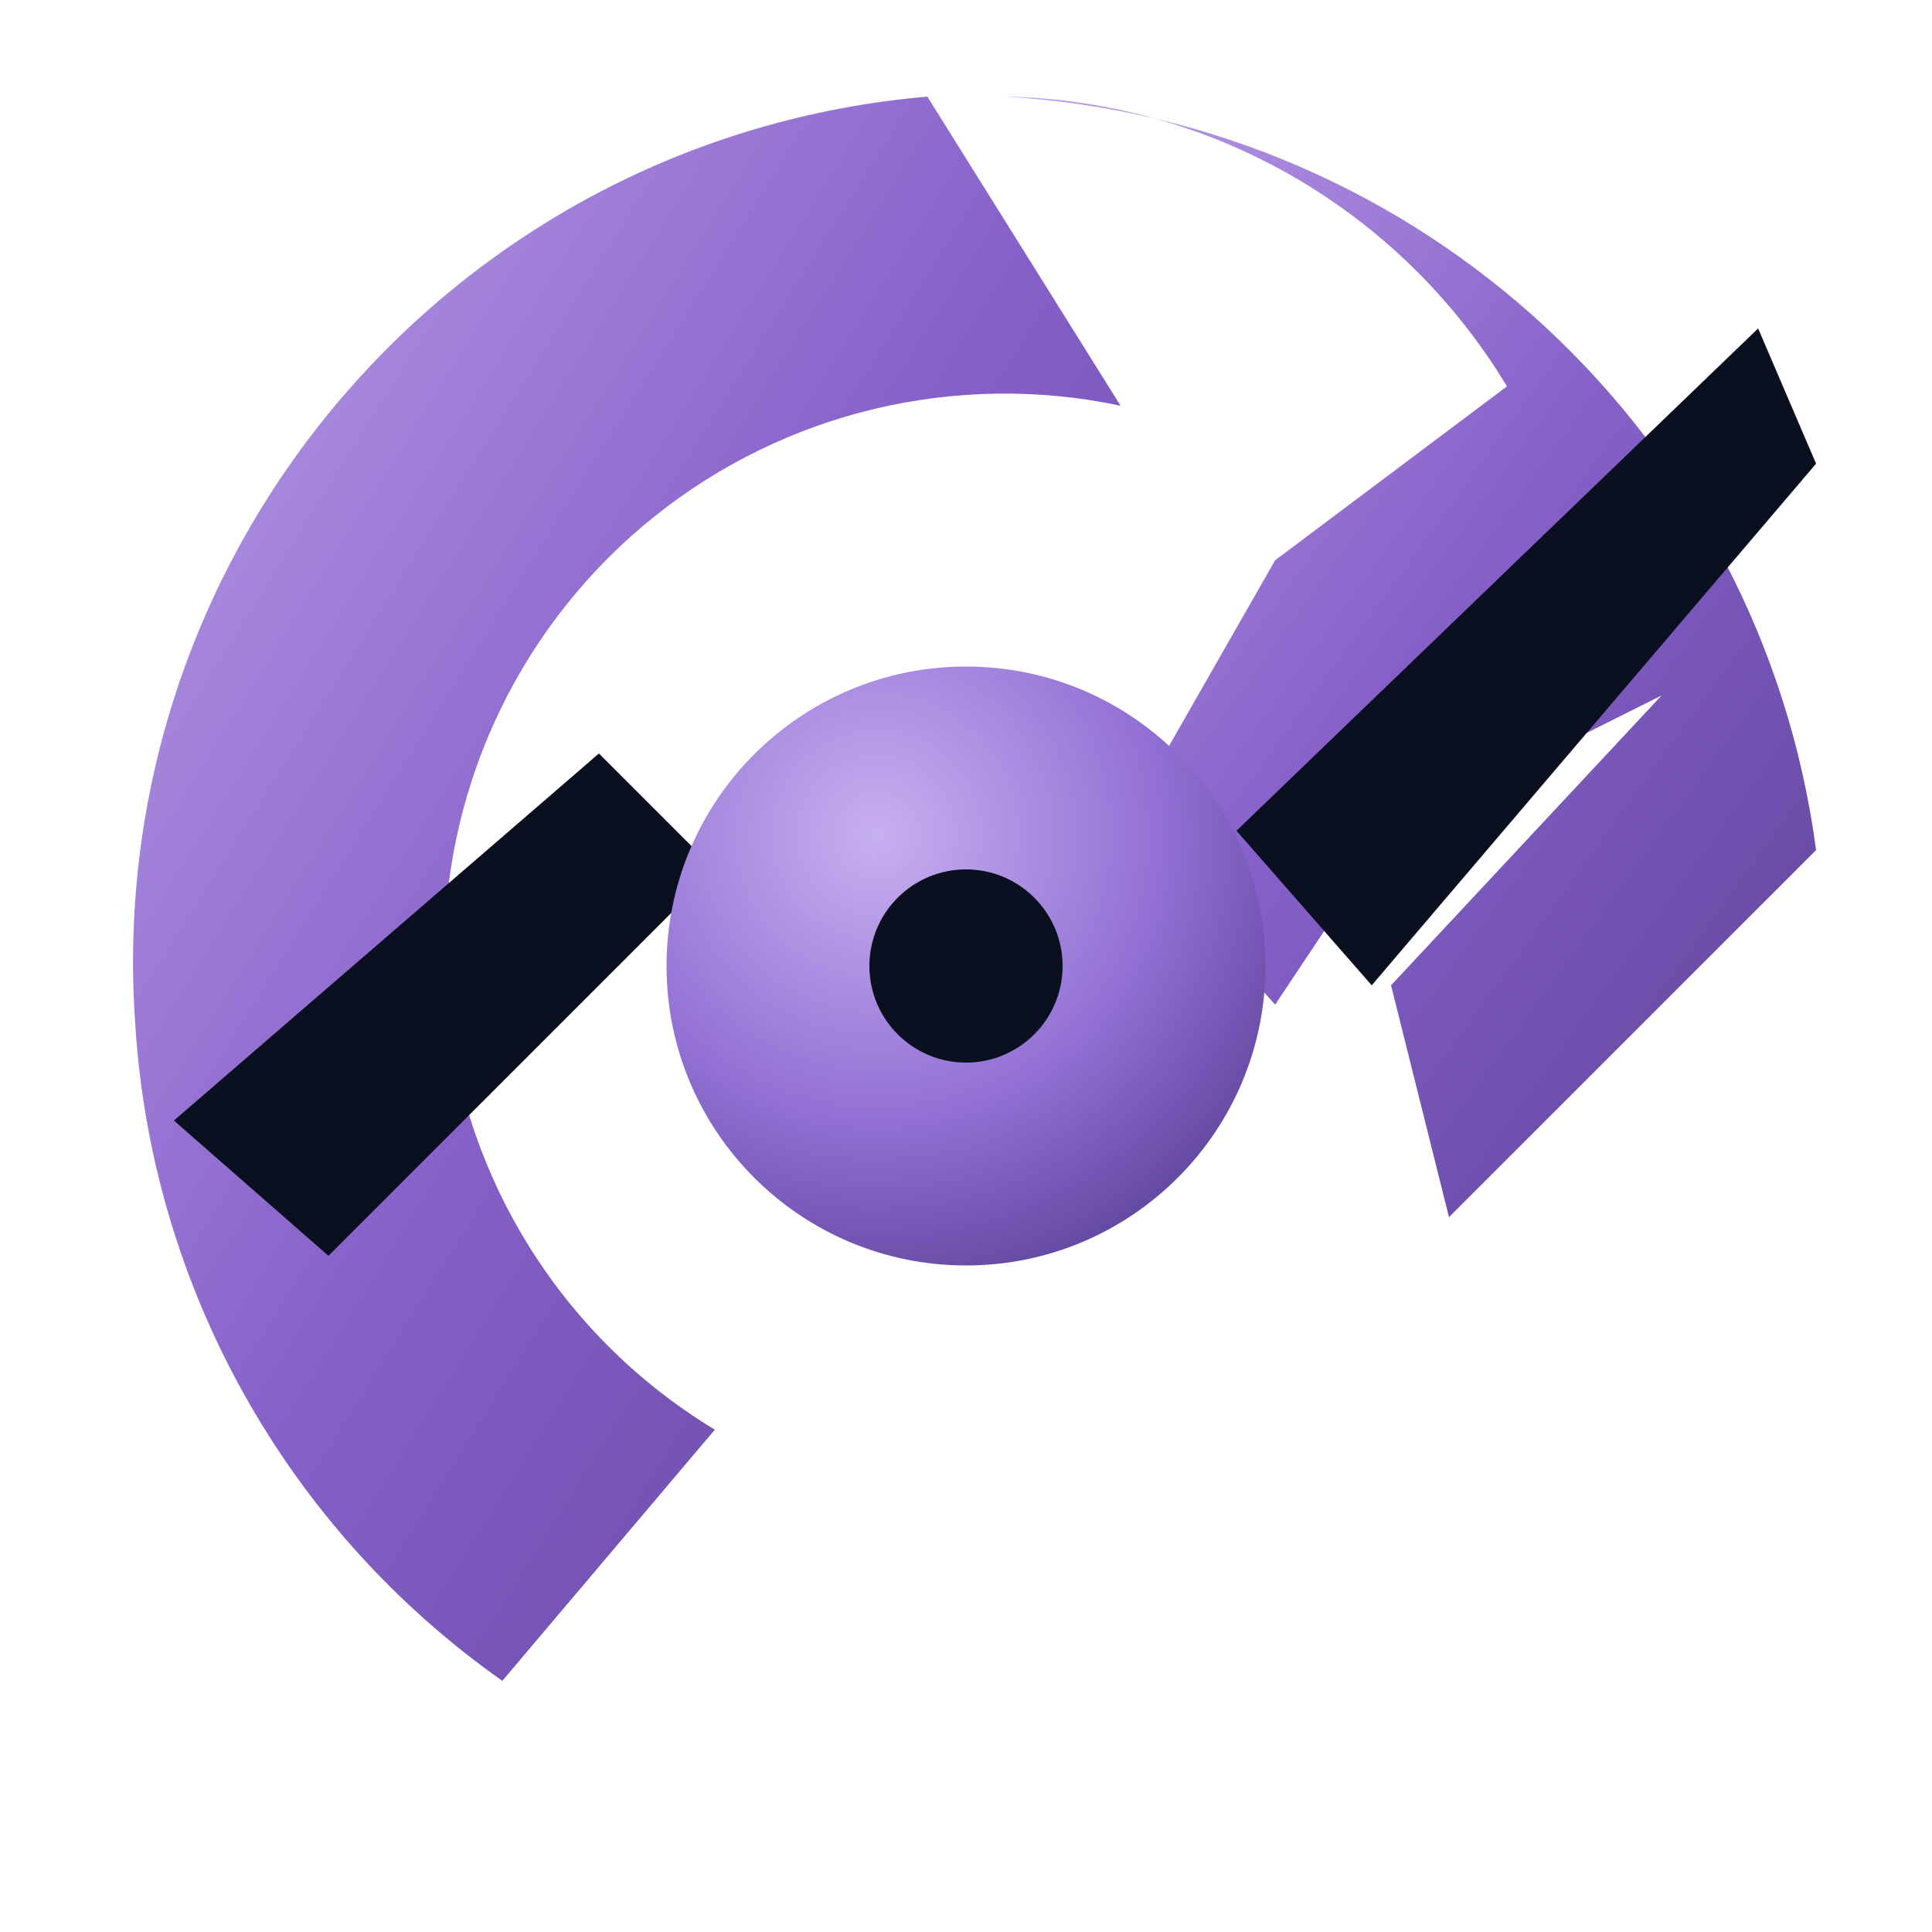
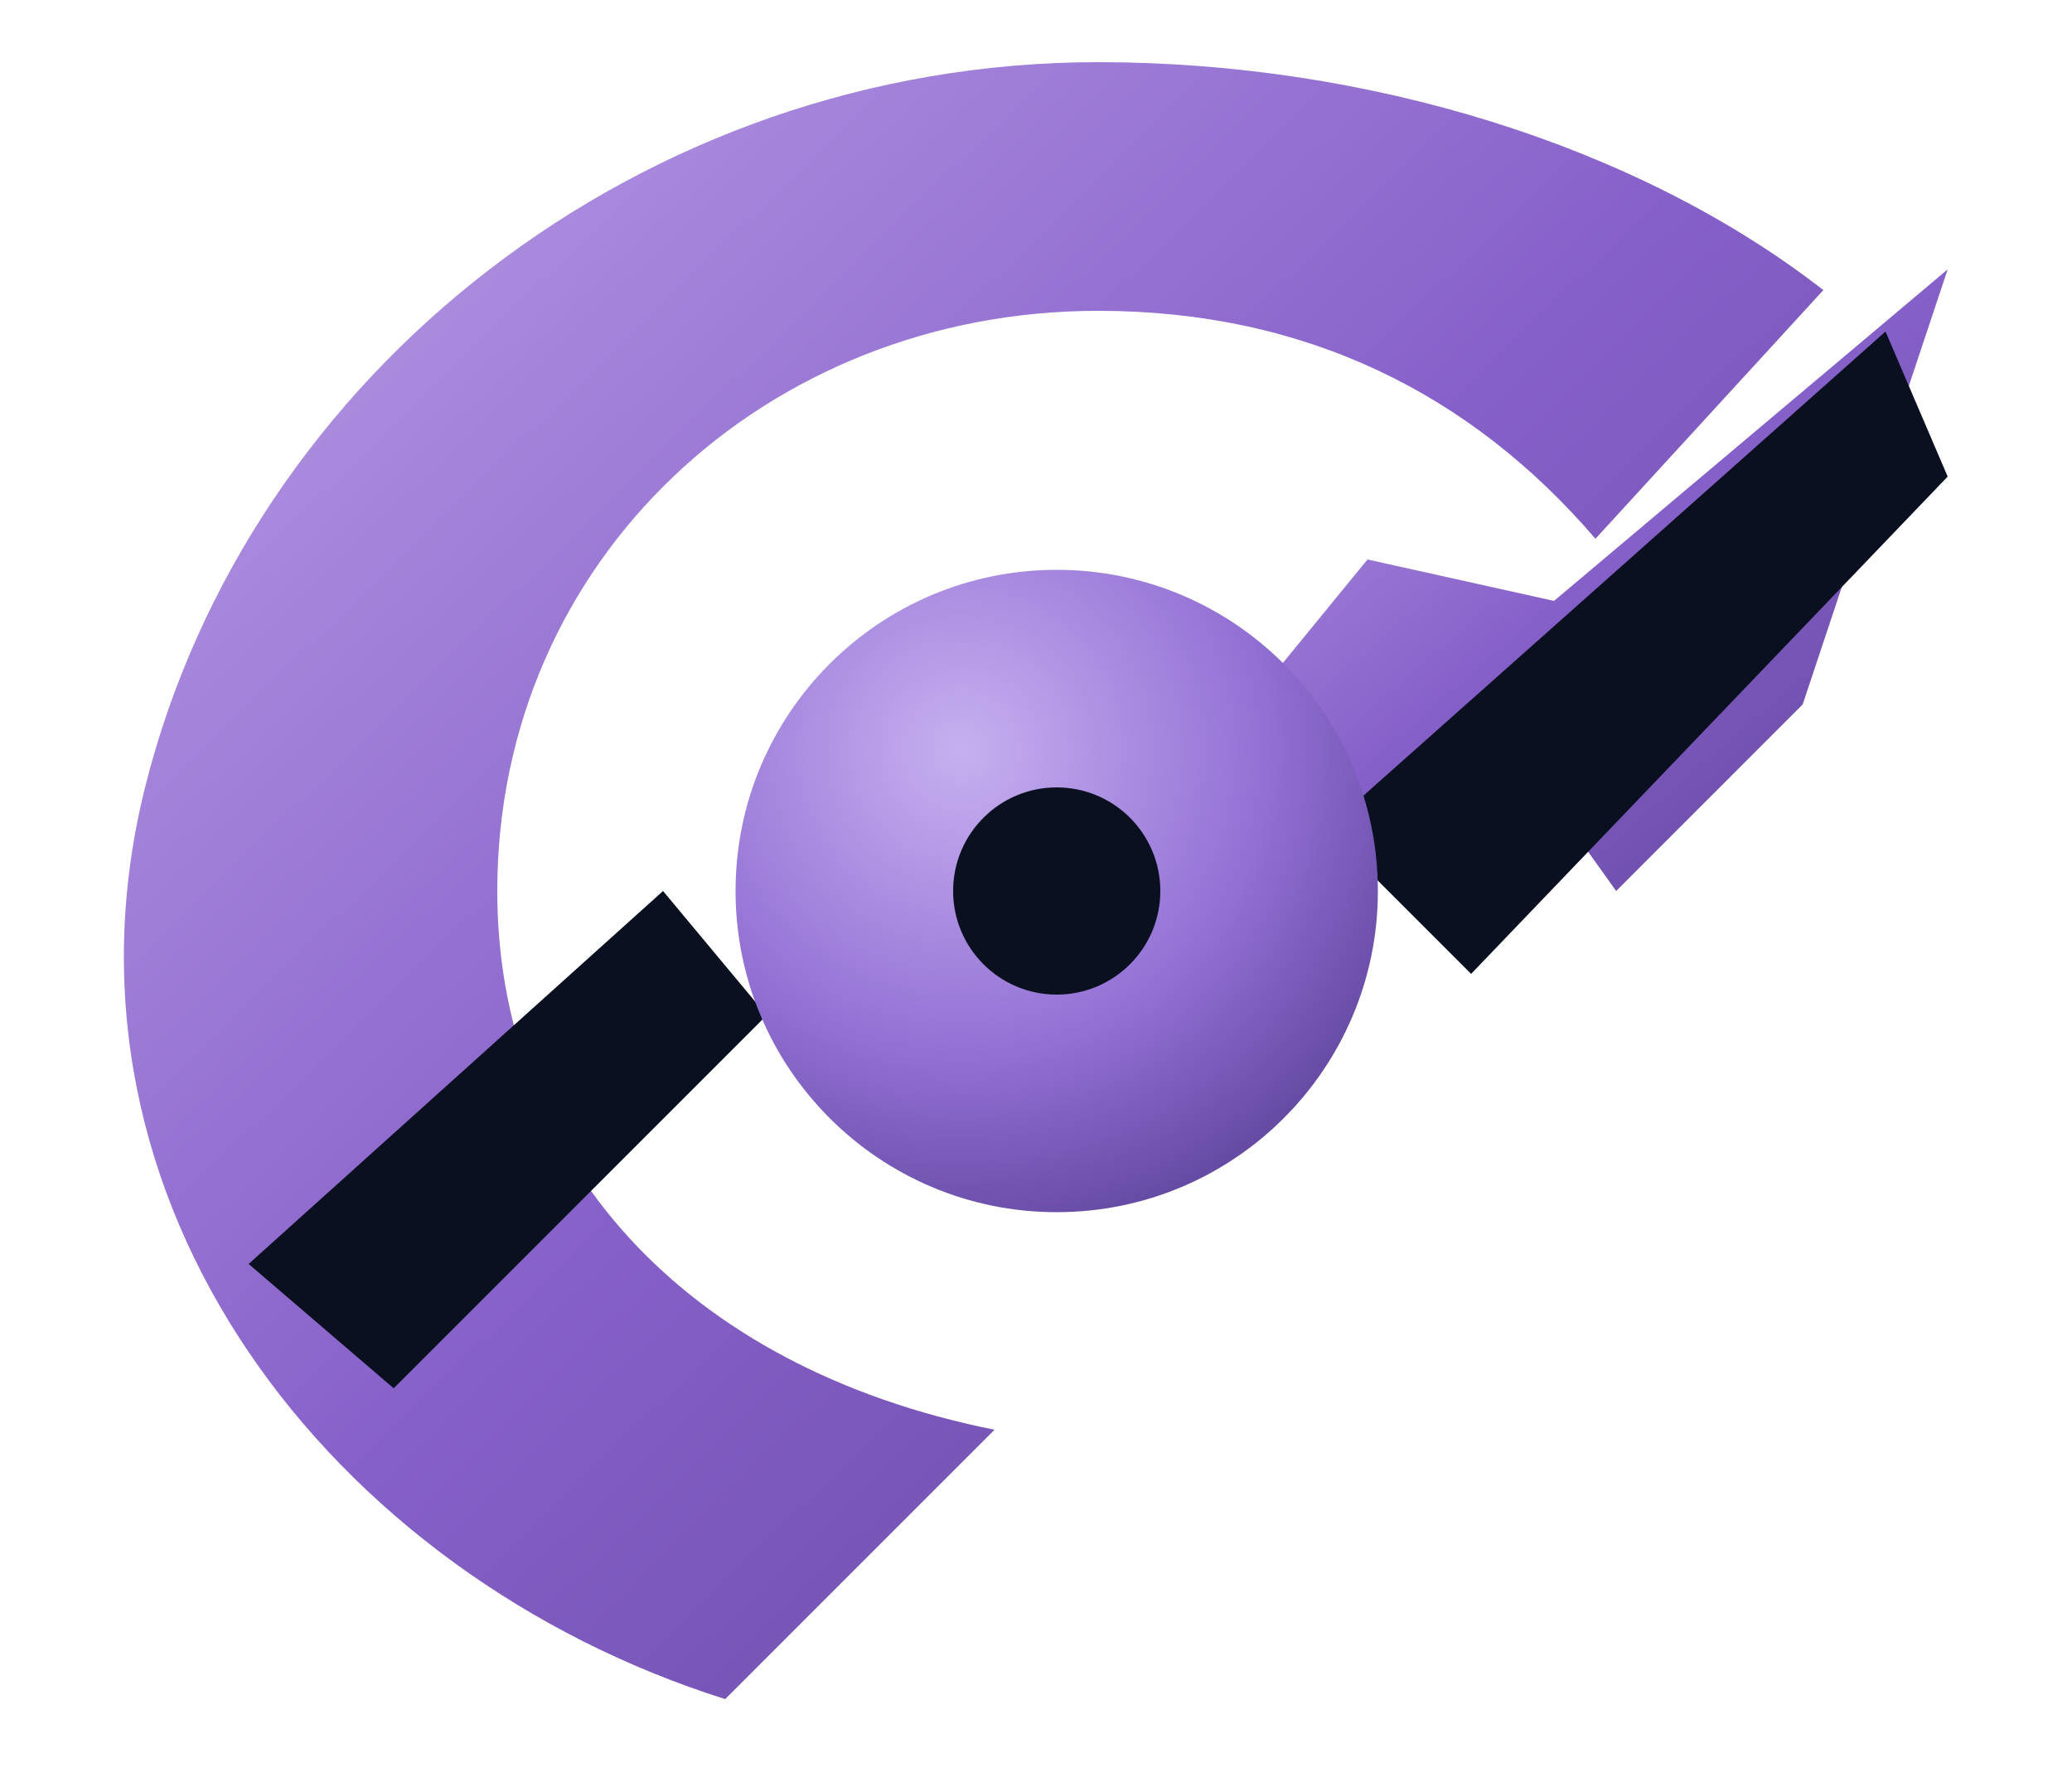
- <svg xmlns="http://www.w3.org/2000/svg" viewBox="0 0 100 100" role="img" aria-labelledby="title">
+ <svg xmlns="http://www.w3.org/2000/svg" viewBox="0 0 100 86" role="img" aria-labelledby="title">
  <defs>
    <linearGradient id="violet" x1="0" y1="0" x2="1" y2="1">
      <stop stop-color="#bba0e8" />
      <stop offset=".5" stop-color="#8660c9" />
      <stop offset="1" stop-color="#5d4398" />
    </linearGradient>
    <radialGradient id="core" cx="35%" cy="28%" r="80%">
      <stop stop-color="#c7b0f0" />
      <stop offset=".6" stop-color="#9270d4" />
      <stop offset="1" stop-color="#60469e" />
    </radialGradient>
  </defs>
-   <g transform="translate(0 0)">
-     <path d="M48 5A45 45 0 0 0 7 53a45 45 0 0 0 19 34L37 74A29 29 0 0 1 23 49 29 29 0 0 1 58 21Z" fill="url(#violet)" />
-     <path d="M52 5A45 45 0 0 1 94 44L75 63 72 51 86 36 72 43 66 52 58 43 66 29 78 20A31 31 0 0 0 52 5Z" fill="url(#violet)" />
-     <path d="M9 58 31 39 37 45 17 65Z M64 43 91 17 94 24 71 51Z" fill="#0b1020" />
-     <circle cx="50" cy="50" r="15.5" fill="url(#core)" />
-     <circle cx="50" cy="50" r="5" fill="#0b1020" />
-   </g>
+   <path fill="url(#violet)" d="M53 3C31 3 12 18 7 38 2 58 16 76 35 82L48 69C33 66 24 56 24 43 24 27 37 15 53 15c10 0 18 4 24 11L88 14C79 7 66 3 53 3Z" />
+   <path fill="url(#violet)" d="M75 29 94 13 87 34 78 43 73 36 63 45 57 38 66 27Z" />
+   <path fill="#0b1020" d="M12 61 32 43 37 49 19 67Z M64 40 91 16 94 23 71 47Z" />
+   <circle cx="51" cy="43" r="15.5" fill="url(#core)" />
+   <circle cx="51" cy="43" r="5" fill="#0b1020" />
</svg>
